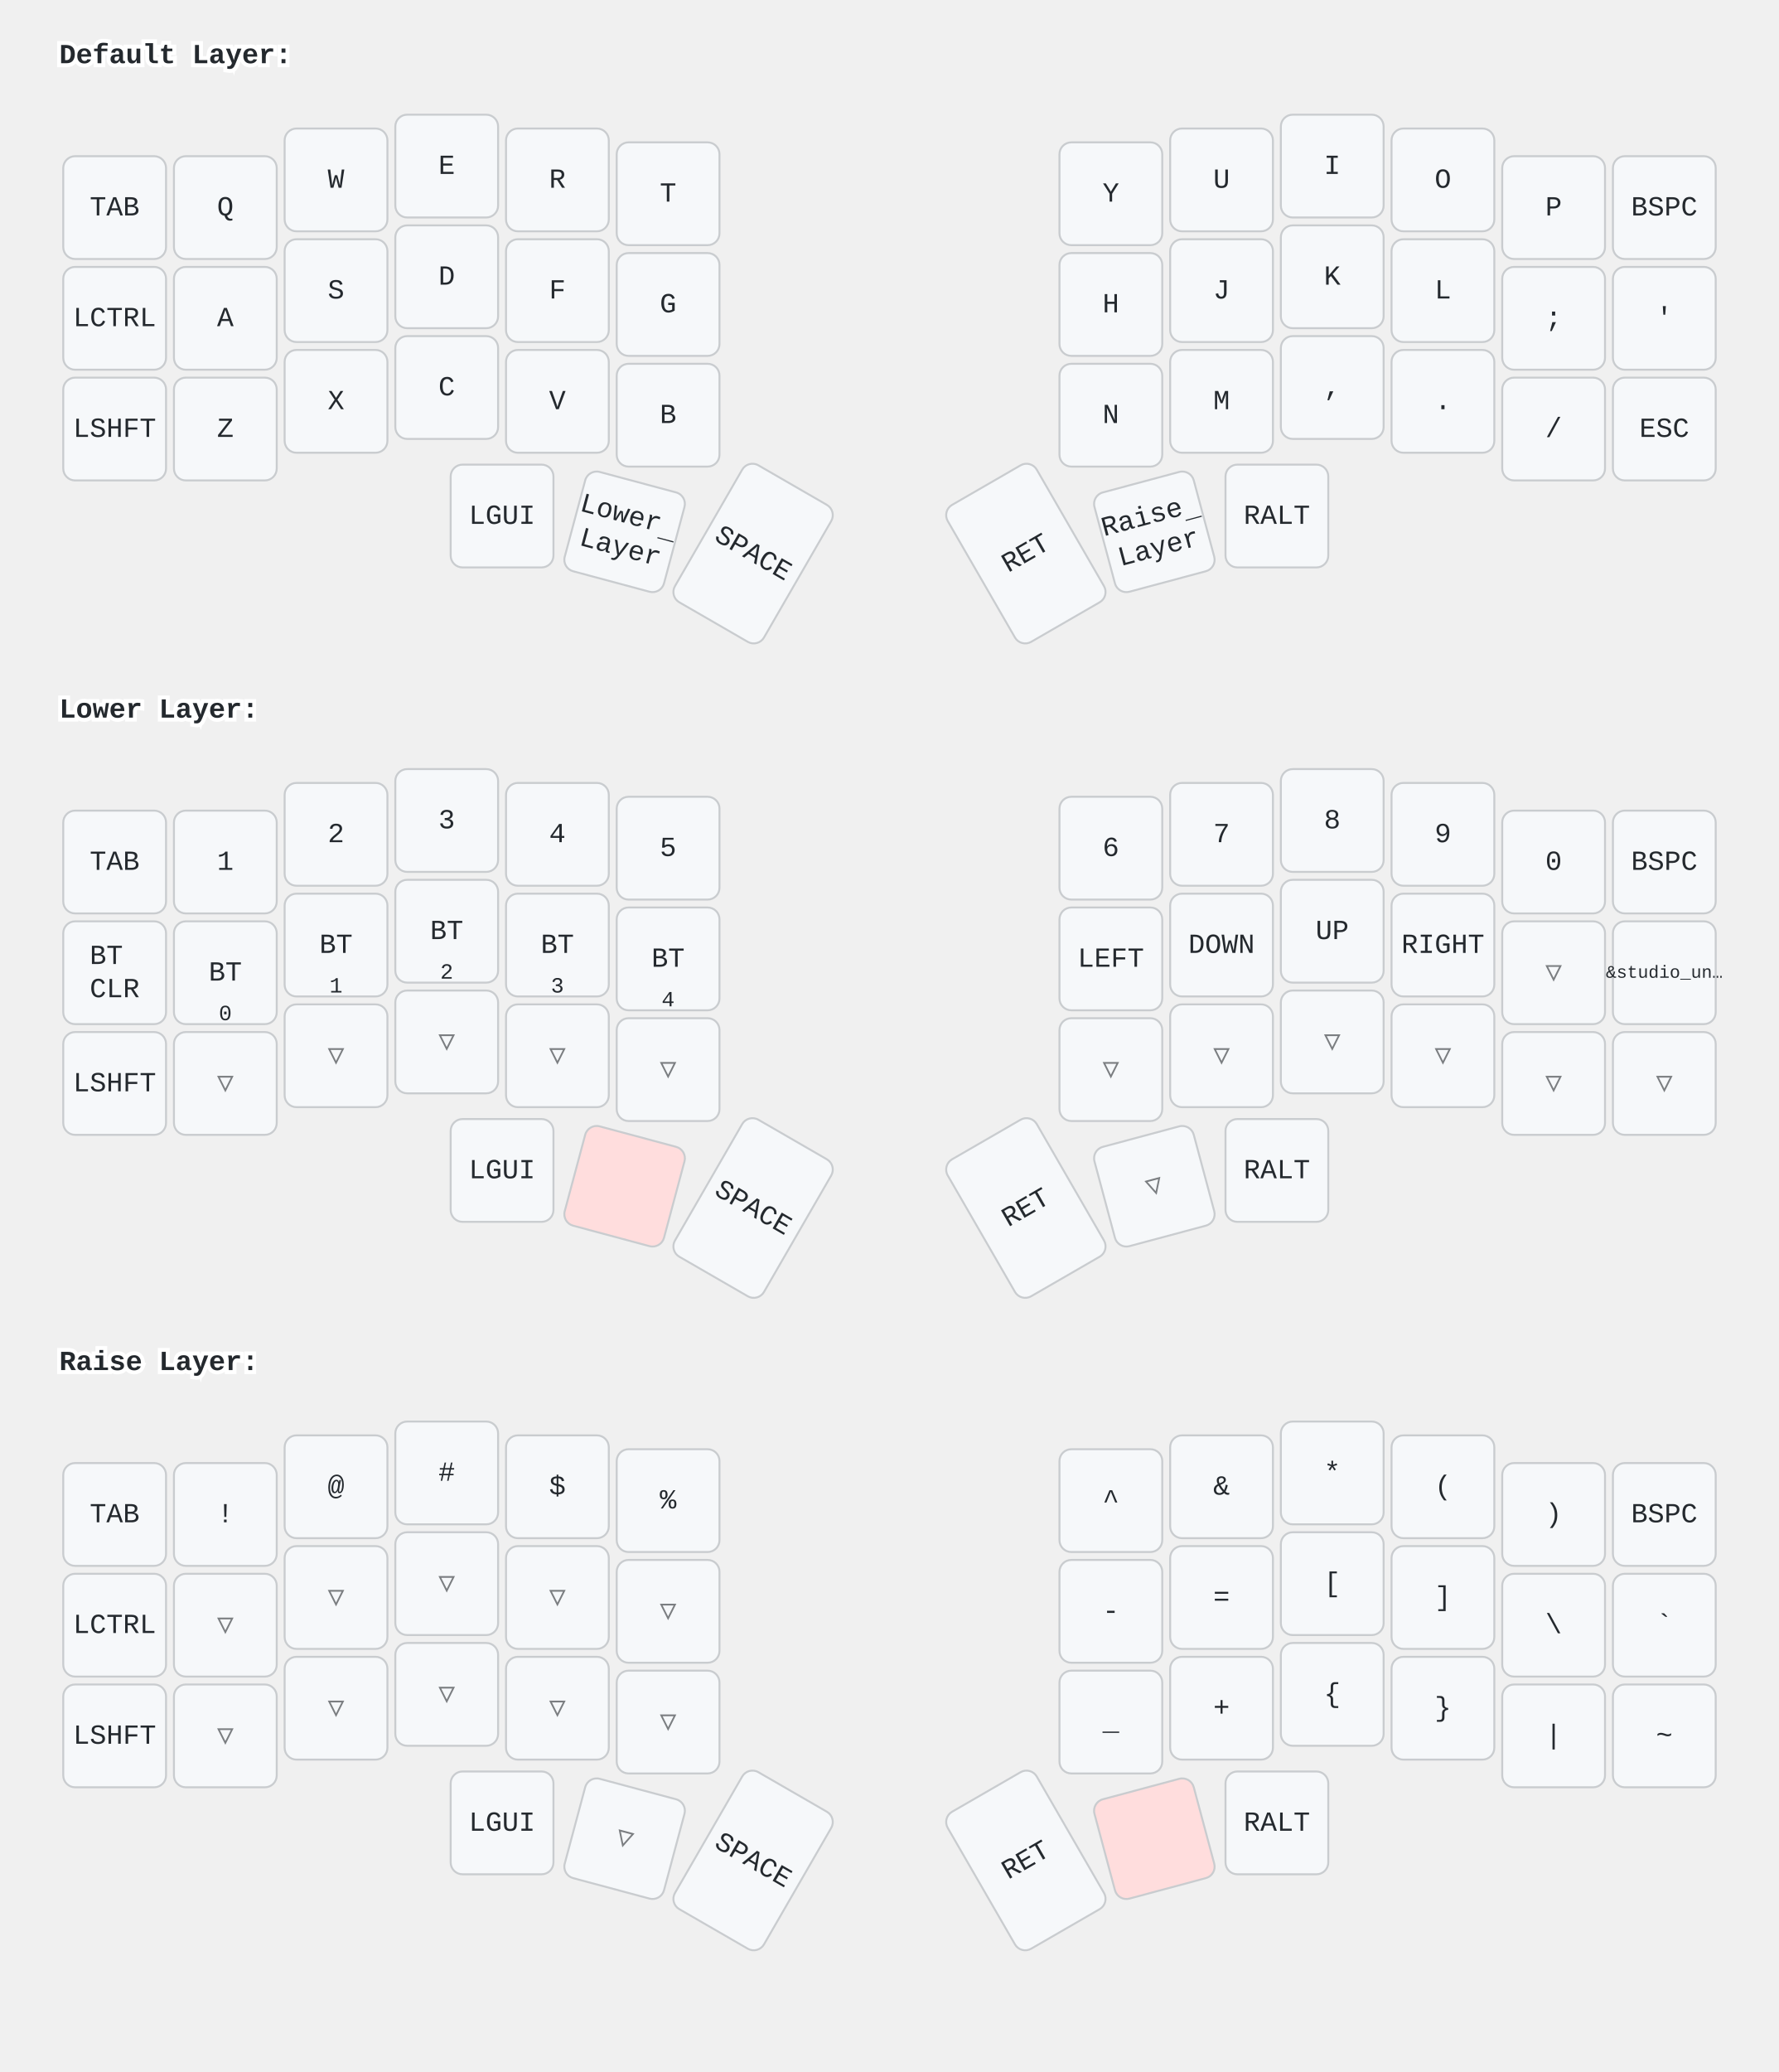
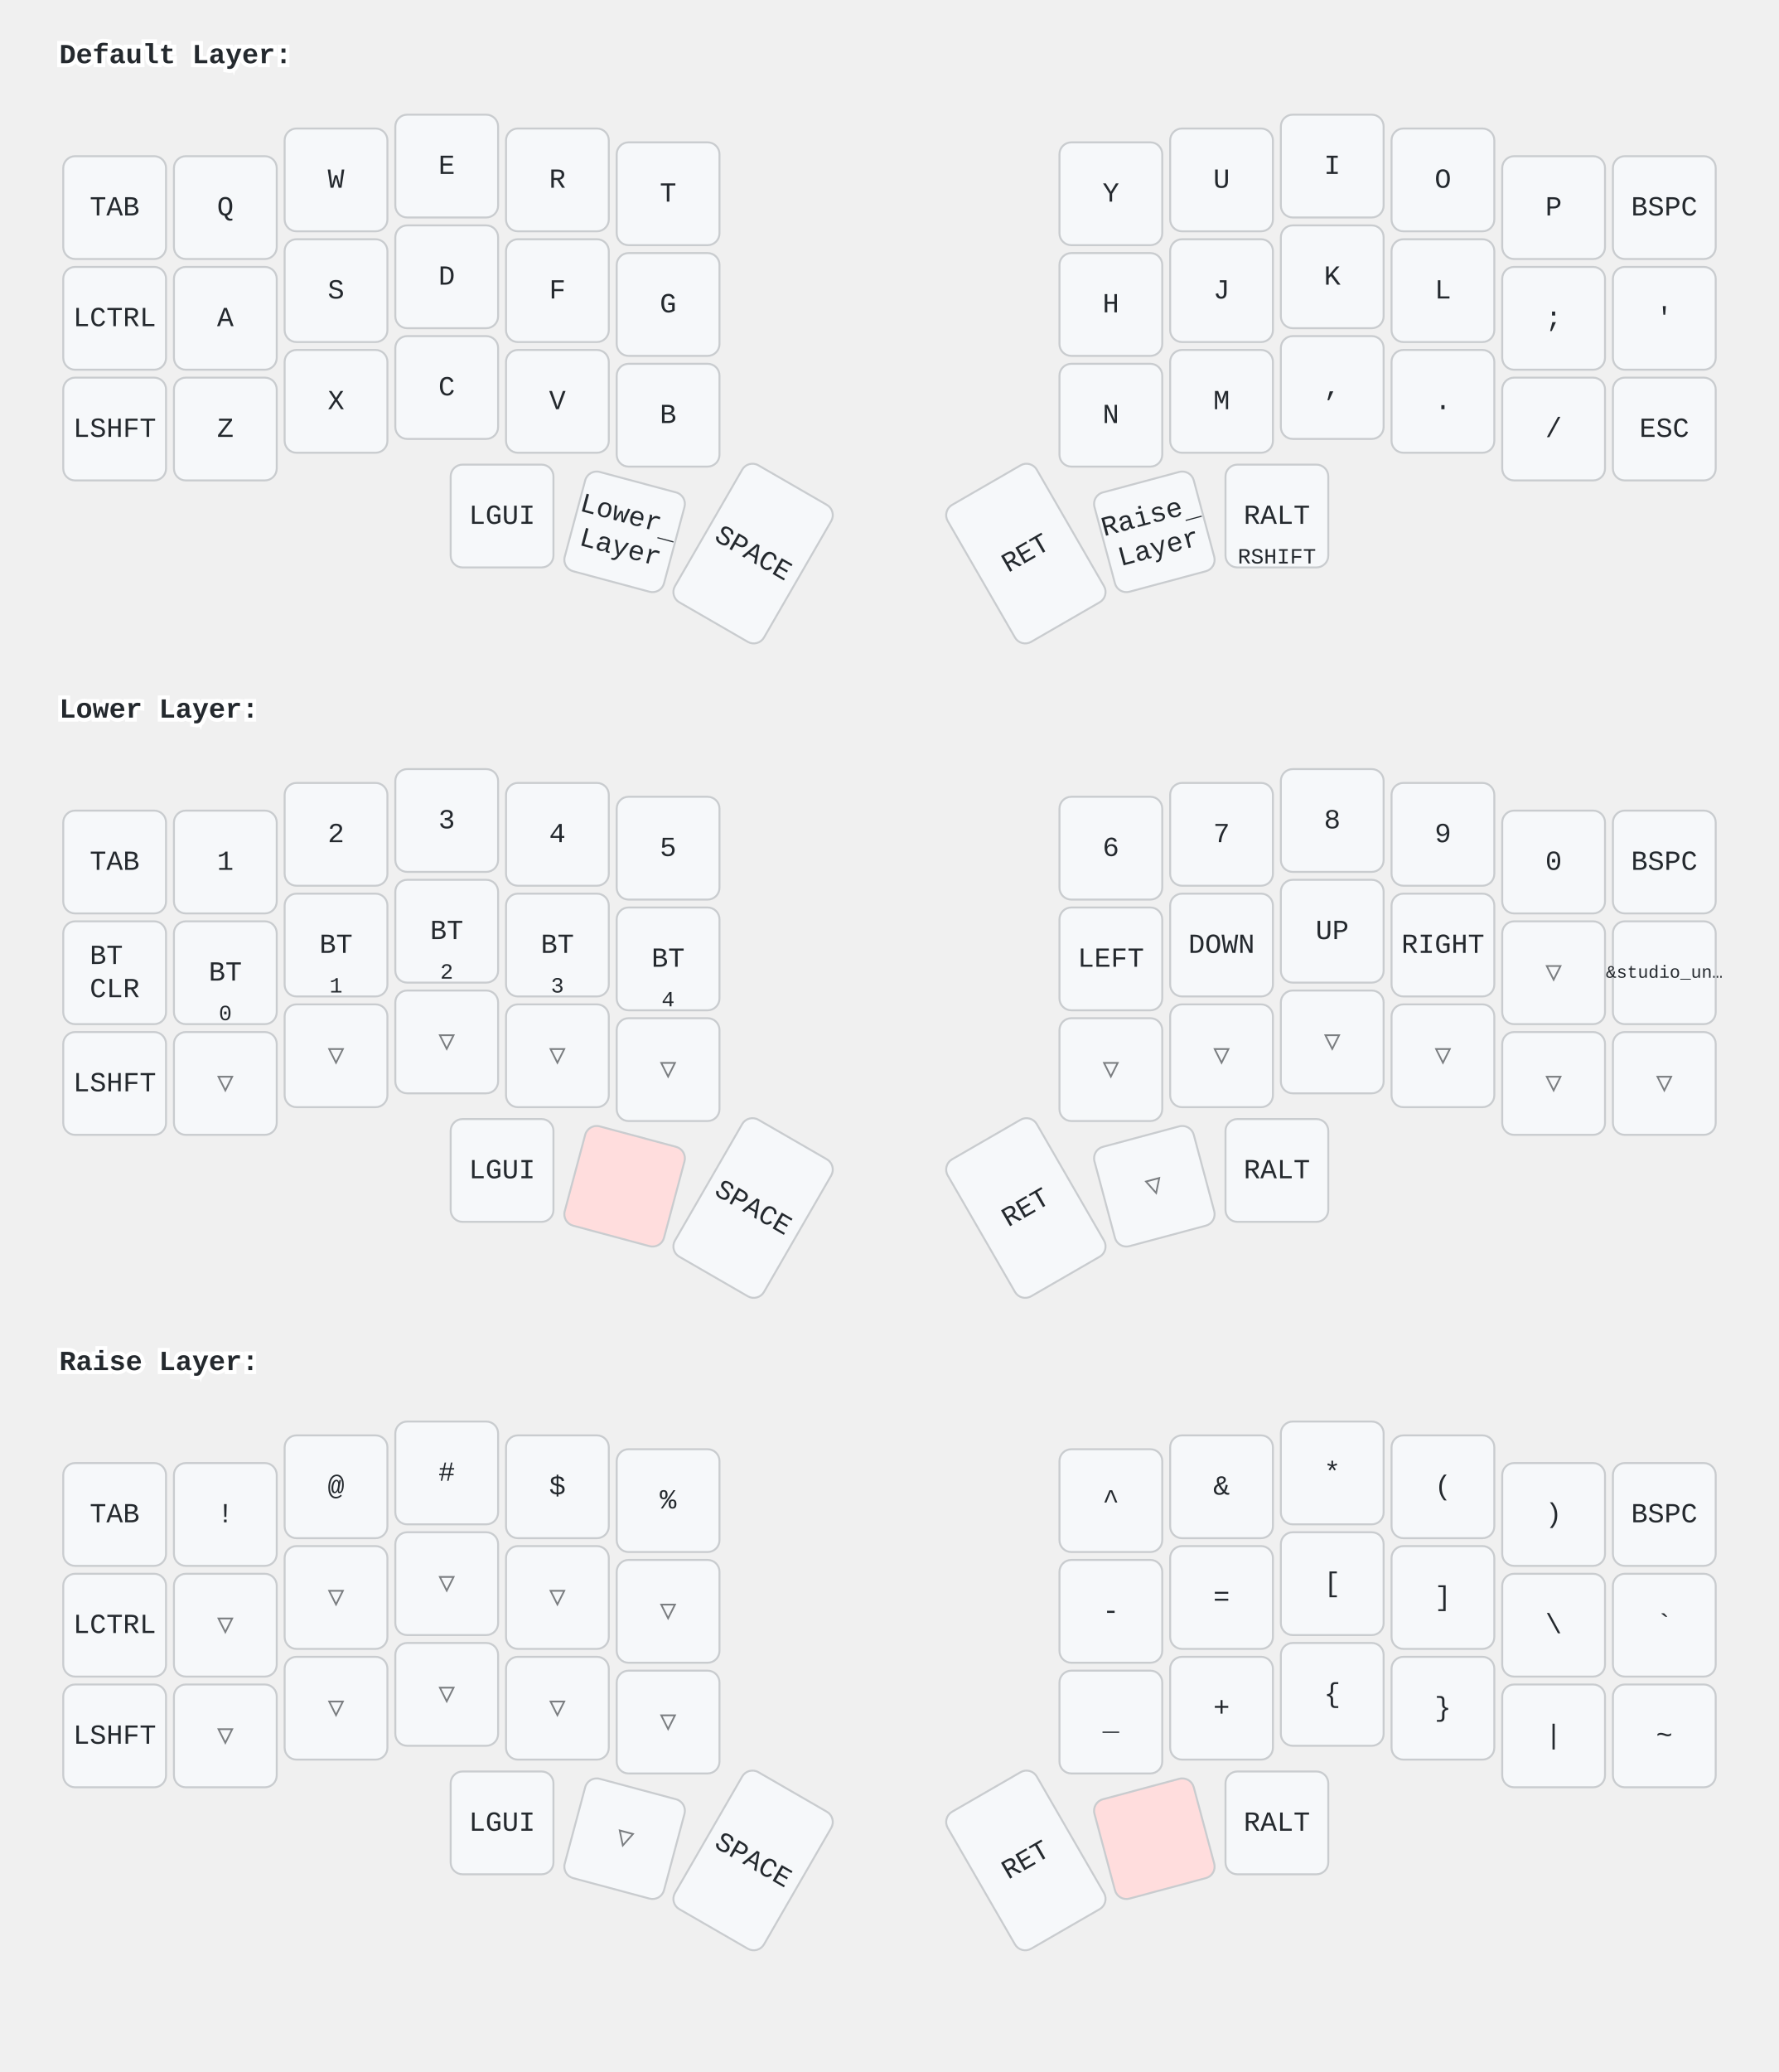
<svg xmlns="http://www.w3.org/2000/svg" width="900" height="1048" viewBox="0 0 900 1048" class="keymap">
  <style>/* inherit to force styles through use tags */
svg path {
    fill: inherit;
}

/* font and background color specifications */
svg.keymap {
    font-family: SFMono-Regular,Consolas,Liberation Mono,Menlo,monospace;
    font-size: 14px;
    font-kerning: normal;
    text-rendering: optimizeLegibility;
    fill: #24292e;
}

/* default key styling */
rect.key {
    fill: #f6f8fa;
}

rect.key, rect.combo {
    stroke: #c9cccf;
    stroke-width: 1;
}

/* default key side styling, only used is draw_key_sides is set */
rect.side {
    filter: brightness(90%);
}

/* color accent for combo boxes */
rect.combo, rect.combo-separate {
    fill: #cdf;
}

/* color accent for held keys */
rect.held, rect.combo.held {
    fill: #fdd;
}

/* color accent for ghost (optional) keys */
rect.ghost, rect.combo.ghost {
    stroke-dasharray: 4, 4;
    stroke-width: 2;
}

text {
    text-anchor: middle;
    dominant-baseline: middle;
}

/* styling for layer labels */
text.label {
    font-weight: bold;
    text-anchor: start;
    stroke: white;
    stroke-width: 4;
    paint-order: stroke;
}

/* styling for optional footer */
text.footer {
    text-anchor: end;
    dominant-baseline: auto;
    stroke: white;
    stroke-width: 4;
    paint-order: stroke;
}

/* styling for combo tap, and key non-tap label text */
text.combo, text.hold, text.shifted, text.left, text.right, text.tl, text.tr, text.bl, text.br {
    font-size: 11px;
}

text.hold, text.bl, text.br {
    text-anchor: middle;
    dominant-baseline: auto;
}

text.shifted, text.tl, text.tr {
    text-anchor: middle;
    dominant-baseline: hanging;
}

text.left, text.tl, text.bl {
    text-anchor: start;
}

text.right, text.tr, text.br {
    text-anchor: end;
}

text.layer-activator {
    text-decoration: underline;
}

/* styling for hold/shifted label text in combo box */
text.combo.hold, text.combo.shifted, text.combo.left, text.combo.right {
    font-size: 8px;
}

/* lighter symbol for transparent keys */
text.trans {
    fill: #7b7e81;
}

/* styling for combo dendrons */
path.combo {
    stroke-width: 1;
    stroke: gray;
    fill: none;
}

/* Start Tabler Icons Cleanup */
/* cannot use height/width with glyphs */
.icon-tabler &gt; path {
    fill: inherit;
    stroke: inherit;
    stroke-width: 2;
}
/* hide tabler's default box */
.icon-tabler &gt; path[stroke="none"][fill="none"] {
    visibility: hidden;
}
/* End Tabler Icons Cleanup */
</style>
  <g transform="translate(30, 0)" class="layer-Default Layer">
    <text x="0" y="28" class="label" id="Default-Layer">Default Layer:</text>
    <g transform="translate(0, 56)">
      <g transform="translate(28, 49)" class="key keypos-0">
        <rect rx="6" ry="6" x="-26" y="-26" width="52" height="52" class="key" />
        <text x="0" y="0" class="key tap">TAB</text>
      </g>
      <g transform="translate(84, 49)" class="key keypos-1">
        <rect rx="6" ry="6" x="-26" y="-26" width="52" height="52" class="key" />
        <text x="0" y="0" class="key tap">Q</text>
      </g>
      <g transform="translate(140, 35)" class="key keypos-2">
        <rect rx="6" ry="6" x="-26" y="-26" width="52" height="52" class="key" />
        <text x="0" y="0" class="key tap">W</text>
      </g>
      <g transform="translate(196, 28)" class="key keypos-3">
        <rect rx="6" ry="6" x="-26" y="-26" width="52" height="52" class="key" />
        <text x="0" y="0" class="key tap">E</text>
      </g>
      <g transform="translate(252, 35)" class="key keypos-4">
        <rect rx="6" ry="6" x="-26" y="-26" width="52" height="52" class="key" />
        <text x="0" y="0" class="key tap">R</text>
      </g>
      <g transform="translate(308, 42)" class="key keypos-5">
        <rect rx="6" ry="6" x="-26" y="-26" width="52" height="52" class="key" />
        <text x="0" y="0" class="key tap">T</text>
      </g>
      <g transform="translate(532, 42)" class="key keypos-6">
        <rect rx="6" ry="6" x="-26" y="-26" width="52" height="52" class="key" />
        <text x="0" y="0" class="key tap">Y</text>
      </g>
      <g transform="translate(588, 35)" class="key keypos-7">
        <rect rx="6" ry="6" x="-26" y="-26" width="52" height="52" class="key" />
        <text x="0" y="0" class="key tap">U</text>
      </g>
      <g transform="translate(644, 28)" class="key keypos-8">
        <rect rx="6" ry="6" x="-26" y="-26" width="52" height="52" class="key" />
        <text x="0" y="0" class="key tap">I</text>
      </g>
      <g transform="translate(700, 35)" class="key keypos-9">
        <rect rx="6" ry="6" x="-26" y="-26" width="52" height="52" class="key" />
        <text x="0" y="0" class="key tap">O</text>
      </g>
      <g transform="translate(756, 49)" class="key keypos-10">
        <rect rx="6" ry="6" x="-26" y="-26" width="52" height="52" class="key" />
        <text x="0" y="0" class="key tap">P</text>
      </g>
      <g transform="translate(812, 49)" class="key keypos-11">
        <rect rx="6" ry="6" x="-26" y="-26" width="52" height="52" class="key" />
        <text x="0" y="0" class="key tap">BSPC</text>
      </g>
      <g transform="translate(28, 105)" class="key keypos-12">
        <rect rx="6" ry="6" x="-26" y="-26" width="52" height="52" class="key" />
        <text x="0" y="0" class="key tap">LCTRL</text>
      </g>
      <g transform="translate(84, 105)" class="key keypos-13">
        <rect rx="6" ry="6" x="-26" y="-26" width="52" height="52" class="key" />
        <text x="0" y="0" class="key tap">A</text>
      </g>
      <g transform="translate(140, 91)" class="key keypos-14">
        <rect rx="6" ry="6" x="-26" y="-26" width="52" height="52" class="key" />
        <text x="0" y="0" class="key tap">S</text>
      </g>
      <g transform="translate(196, 84)" class="key keypos-15">
        <rect rx="6" ry="6" x="-26" y="-26" width="52" height="52" class="key" />
        <text x="0" y="0" class="key tap">D</text>
      </g>
      <g transform="translate(252, 91)" class="key keypos-16">
        <rect rx="6" ry="6" x="-26" y="-26" width="52" height="52" class="key" />
        <text x="0" y="0" class="key tap">F</text>
      </g>
      <g transform="translate(308, 98)" class="key keypos-17">
        <rect rx="6" ry="6" x="-26" y="-26" width="52" height="52" class="key" />
        <text x="0" y="0" class="key tap">G</text>
      </g>
      <g transform="translate(532, 98)" class="key keypos-18">
        <rect rx="6" ry="6" x="-26" y="-26" width="52" height="52" class="key" />
        <text x="0" y="0" class="key tap">H</text>
      </g>
      <g transform="translate(588, 91)" class="key keypos-19">
        <rect rx="6" ry="6" x="-26" y="-26" width="52" height="52" class="key" />
        <text x="0" y="0" class="key tap">J</text>
      </g>
      <g transform="translate(644, 84)" class="key keypos-20">
        <rect rx="6" ry="6" x="-26" y="-26" width="52" height="52" class="key" />
        <text x="0" y="0" class="key tap">K</text>
      </g>
      <g transform="translate(700, 91)" class="key keypos-21">
        <rect rx="6" ry="6" x="-26" y="-26" width="52" height="52" class="key" />
        <text x="0" y="0" class="key tap">L</text>
      </g>
      <g transform="translate(756, 105)" class="key keypos-22">
        <rect rx="6" ry="6" x="-26" y="-26" width="52" height="52" class="key" />
        <text x="0" y="0" class="key tap">;</text>
      </g>
      <g transform="translate(812, 105)" class="key keypos-23">
        <rect rx="6" ry="6" x="-26" y="-26" width="52" height="52" class="key" />
        <text x="0" y="0" class="key tap">'</text>
      </g>
      <g transform="translate(28, 161)" class="key keypos-24">
        <rect rx="6" ry="6" x="-26" y="-26" width="52" height="52" class="key" />
        <text x="0" y="0" class="key tap">LSHFT</text>
      </g>
      <g transform="translate(84, 161)" class="key keypos-25">
        <rect rx="6" ry="6" x="-26" y="-26" width="52" height="52" class="key" />
        <text x="0" y="0" class="key tap">Z</text>
      </g>
      <g transform="translate(140, 147)" class="key keypos-26">
        <rect rx="6" ry="6" x="-26" y="-26" width="52" height="52" class="key" />
        <text x="0" y="0" class="key tap">X</text>
      </g>
      <g transform="translate(196, 140)" class="key keypos-27">
        <rect rx="6" ry="6" x="-26" y="-26" width="52" height="52" class="key" />
        <text x="0" y="0" class="key tap">C</text>
      </g>
      <g transform="translate(252, 147)" class="key keypos-28">
        <rect rx="6" ry="6" x="-26" y="-26" width="52" height="52" class="key" />
        <text x="0" y="0" class="key tap">V</text>
      </g>
      <g transform="translate(308, 154)" class="key keypos-29">
        <rect rx="6" ry="6" x="-26" y="-26" width="52" height="52" class="key" />
        <text x="0" y="0" class="key tap">B</text>
      </g>
      <g transform="translate(532, 154)" class="key keypos-30">
        <rect rx="6" ry="6" x="-26" y="-26" width="52" height="52" class="key" />
        <text x="0" y="0" class="key tap">N</text>
      </g>
      <g transform="translate(588, 147)" class="key keypos-31">
        <rect rx="6" ry="6" x="-26" y="-26" width="52" height="52" class="key" />
        <text x="0" y="0" class="key tap">M</text>
      </g>
      <g transform="translate(644, 140)" class="key keypos-32">
        <rect rx="6" ry="6" x="-26" y="-26" width="52" height="52" class="key" />
        <text x="0" y="0" class="key tap">,</text>
      </g>
      <g transform="translate(700, 147)" class="key keypos-33">
        <rect rx="6" ry="6" x="-26" y="-26" width="52" height="52" class="key" />
        <text x="0" y="0" class="key tap">.</text>
      </g>
      <g transform="translate(756, 161)" class="key keypos-34">
        <rect rx="6" ry="6" x="-26" y="-26" width="52" height="52" class="key" />
        <text x="0" y="0" class="key tap">/</text>
      </g>
      <g transform="translate(812, 161)" class="key keypos-35">
        <rect rx="6" ry="6" x="-26" y="-26" width="52" height="52" class="key" />
        <text x="0" y="0" class="key tap">ESC</text>
      </g>
      <g transform="translate(224, 205)" class="key keypos-36">
        <rect rx="6" ry="6" x="-26" y="-26" width="52" height="52" class="key" />
        <text x="0" y="0" class="key tap">LGUI</text>
      </g>
      <g transform="translate(286, 213) rotate(15.0)" class="key keypos-37">
        <rect rx="6" ry="6" x="-26" y="-26" width="52" height="52" class="key" />
        <a href="#Lower-Layer">
          <text x="0" y="0" class="key tap layer-activator">
            <tspan x="0" dy="-0.6em">Lower</tspan>
            <tspan x="0" dy="1.2em">Layer</tspan>
          </text>
        </a>
      </g>
      <g transform="translate(351, 224) rotate(30.0)" class="key keypos-38">
        <rect rx="6" ry="6" x="-26" y="-40" width="52" height="80" class="key" />
        <text x="0" y="0" class="key tap">SPACE</text>
      </g>
      <g transform="translate(489, 224) rotate(-30.0)" class="key keypos-39">
        <rect rx="6" ry="6" x="-26" y="-40" width="52" height="80" class="key" />
        <text x="0" y="0" class="key tap">RET</text>
      </g>
      <g transform="translate(554, 213) rotate(-15.0)" class="key keypos-40">
        <rect rx="6" ry="6" x="-26" y="-26" width="52" height="52" class="key" />
        <a href="#Raise-Layer">
          <text x="0" y="0" class="key tap layer-activator">
            <tspan x="0" dy="-0.6em">Raise</tspan>
            <tspan x="0" dy="1.2em">Layer</tspan>
          </text>
        </a>
      </g>
      <g transform="translate(616, 205)" class="key keypos-41">
        <rect rx="6" ry="6" x="-26" y="-26" width="52" height="52" class="key" />
        <text x="0" y="0" class="key tap">RALT</text>
+         <text x="0" y="24" class="key hold">RSHIFT</text>
      </g>
    </g>
  </g>
  <g transform="translate(30, 331)" class="layer-Lower Layer">
    <text x="0" y="28" class="label" id="Lower-Layer">Lower Layer:</text>
    <g transform="translate(0, 56)">
      <g transform="translate(28, 49)" class="key keypos-0">
        <rect rx="6" ry="6" x="-26" y="-26" width="52" height="52" class="key" />
        <text x="0" y="0" class="key tap">TAB</text>
      </g>
      <g transform="translate(84, 49)" class="key keypos-1">
        <rect rx="6" ry="6" x="-26" y="-26" width="52" height="52" class="key" />
        <text x="0" y="0" class="key tap">1</text>
      </g>
      <g transform="translate(140, 35)" class="key keypos-2">
        <rect rx="6" ry="6" x="-26" y="-26" width="52" height="52" class="key" />
        <text x="0" y="0" class="key tap">2</text>
      </g>
      <g transform="translate(196, 28)" class="key keypos-3">
        <rect rx="6" ry="6" x="-26" y="-26" width="52" height="52" class="key" />
        <text x="0" y="0" class="key tap">3</text>
      </g>
      <g transform="translate(252, 35)" class="key keypos-4">
        <rect rx="6" ry="6" x="-26" y="-26" width="52" height="52" class="key" />
        <text x="0" y="0" class="key tap">4</text>
      </g>
      <g transform="translate(308, 42)" class="key keypos-5">
        <rect rx="6" ry="6" x="-26" y="-26" width="52" height="52" class="key" />
        <text x="0" y="0" class="key tap">5</text>
      </g>
      <g transform="translate(532, 42)" class="key keypos-6">
        <rect rx="6" ry="6" x="-26" y="-26" width="52" height="52" class="key" />
        <text x="0" y="0" class="key tap">6</text>
      </g>
      <g transform="translate(588, 35)" class="key keypos-7">
        <rect rx="6" ry="6" x="-26" y="-26" width="52" height="52" class="key" />
        <text x="0" y="0" class="key tap">7</text>
      </g>
      <g transform="translate(644, 28)" class="key keypos-8">
        <rect rx="6" ry="6" x="-26" y="-26" width="52" height="52" class="key" />
        <text x="0" y="0" class="key tap">8</text>
      </g>
      <g transform="translate(700, 35)" class="key keypos-9">
        <rect rx="6" ry="6" x="-26" y="-26" width="52" height="52" class="key" />
        <text x="0" y="0" class="key tap">9</text>
      </g>
      <g transform="translate(756, 49)" class="key keypos-10">
        <rect rx="6" ry="6" x="-26" y="-26" width="52" height="52" class="key" />
        <text x="0" y="0" class="key tap">0</text>
      </g>
      <g transform="translate(812, 49)" class="key keypos-11">
        <rect rx="6" ry="6" x="-26" y="-26" width="52" height="52" class="key" />
        <text x="0" y="0" class="key tap">BSPC</text>
      </g>
      <g transform="translate(28, 105)" class="key keypos-12">
        <rect rx="6" ry="6" x="-26" y="-26" width="52" height="52" class="key" />
        <text x="0" y="0" class="key tap">
          <tspan x="0" dy="-0.6em">BT</tspan>
          <tspan x="0" dy="1.2em">CLR</tspan>
        </text>
      </g>
      <g transform="translate(84, 105)" class="key keypos-13">
        <rect rx="6" ry="6" x="-26" y="-26" width="52" height="52" class="key" />
        <text x="0" y="0" class="key tap">BT</text>
        <text x="0" y="24" class="key hold">0</text>
      </g>
      <g transform="translate(140, 91)" class="key keypos-14">
        <rect rx="6" ry="6" x="-26" y="-26" width="52" height="52" class="key" />
        <text x="0" y="0" class="key tap">BT</text>
        <text x="0" y="24" class="key hold">1</text>
      </g>
      <g transform="translate(196, 84)" class="key keypos-15">
        <rect rx="6" ry="6" x="-26" y="-26" width="52" height="52" class="key" />
        <text x="0" y="0" class="key tap">BT</text>
        <text x="0" y="24" class="key hold">2</text>
      </g>
      <g transform="translate(252, 91)" class="key keypos-16">
        <rect rx="6" ry="6" x="-26" y="-26" width="52" height="52" class="key" />
        <text x="0" y="0" class="key tap">BT</text>
        <text x="0" y="24" class="key hold">3</text>
      </g>
      <g transform="translate(308, 98)" class="key keypos-17">
        <rect rx="6" ry="6" x="-26" y="-26" width="52" height="52" class="key" />
        <text x="0" y="0" class="key tap">BT</text>
        <text x="0" y="24" class="key hold">4</text>
      </g>
      <g transform="translate(532, 98)" class="key keypos-18">
        <rect rx="6" ry="6" x="-26" y="-26" width="52" height="52" class="key" />
        <text x="0" y="0" class="key tap">LEFT</text>
      </g>
      <g transform="translate(588, 91)" class="key keypos-19">
        <rect rx="6" ry="6" x="-26" y="-26" width="52" height="52" class="key" />
        <text x="0" y="0" class="key tap">DOWN</text>
      </g>
      <g transform="translate(644, 84)" class="key keypos-20">
        <rect rx="6" ry="6" x="-26" y="-26" width="52" height="52" class="key" />
        <text x="0" y="0" class="key tap">UP</text>
      </g>
      <g transform="translate(700, 91)" class="key keypos-21">
        <rect rx="6" ry="6" x="-26" y="-26" width="52" height="52" class="key" />
        <text x="0" y="0" class="key tap">RIGHT</text>
      </g>
      <g transform="translate(756, 105)" class="key trans keypos-22">
        <rect rx="6" ry="6" x="-26" y="-26" width="52" height="52" class="key trans" />
        <text x="0" y="0" class="key trans tap">▽</text>
      </g>
      <g transform="translate(812, 105)" class="key keypos-23">
        <rect rx="6" ry="6" x="-26" y="-26" width="52" height="52" class="key" />
        <text x="0" y="0" class="key tap">
          <tspan style="font-size: 64%">&amp;studio_un…</tspan>
        </text>
      </g>
      <g transform="translate(28, 161)" class="key keypos-24">
        <rect rx="6" ry="6" x="-26" y="-26" width="52" height="52" class="key" />
        <text x="0" y="0" class="key tap">LSHFT</text>
      </g>
      <g transform="translate(84, 161)" class="key trans keypos-25">
        <rect rx="6" ry="6" x="-26" y="-26" width="52" height="52" class="key trans" />
        <text x="0" y="0" class="key trans tap">▽</text>
      </g>
      <g transform="translate(140, 147)" class="key trans keypos-26">
        <rect rx="6" ry="6" x="-26" y="-26" width="52" height="52" class="key trans" />
        <text x="0" y="0" class="key trans tap">▽</text>
      </g>
      <g transform="translate(196, 140)" class="key trans keypos-27">
        <rect rx="6" ry="6" x="-26" y="-26" width="52" height="52" class="key trans" />
        <text x="0" y="0" class="key trans tap">▽</text>
      </g>
      <g transform="translate(252, 147)" class="key trans keypos-28">
        <rect rx="6" ry="6" x="-26" y="-26" width="52" height="52" class="key trans" />
        <text x="0" y="0" class="key trans tap">▽</text>
      </g>
      <g transform="translate(308, 154)" class="key trans keypos-29">
        <rect rx="6" ry="6" x="-26" y="-26" width="52" height="52" class="key trans" />
        <text x="0" y="0" class="key trans tap">▽</text>
      </g>
      <g transform="translate(532, 154)" class="key trans keypos-30">
        <rect rx="6" ry="6" x="-26" y="-26" width="52" height="52" class="key trans" />
        <text x="0" y="0" class="key trans tap">▽</text>
      </g>
      <g transform="translate(588, 147)" class="key trans keypos-31">
        <rect rx="6" ry="6" x="-26" y="-26" width="52" height="52" class="key trans" />
        <text x="0" y="0" class="key trans tap">▽</text>
      </g>
      <g transform="translate(644, 140)" class="key trans keypos-32">
        <rect rx="6" ry="6" x="-26" y="-26" width="52" height="52" class="key trans" />
        <text x="0" y="0" class="key trans tap">▽</text>
      </g>
      <g transform="translate(700, 147)" class="key trans keypos-33">
        <rect rx="6" ry="6" x="-26" y="-26" width="52" height="52" class="key trans" />
        <text x="0" y="0" class="key trans tap">▽</text>
      </g>
      <g transform="translate(756, 161)" class="key trans keypos-34">
        <rect rx="6" ry="6" x="-26" y="-26" width="52" height="52" class="key trans" />
        <text x="0" y="0" class="key trans tap">▽</text>
      </g>
      <g transform="translate(812, 161)" class="key trans keypos-35">
        <rect rx="6" ry="6" x="-26" y="-26" width="52" height="52" class="key trans" />
        <text x="0" y="0" class="key trans tap">▽</text>
      </g>
      <g transform="translate(224, 205)" class="key keypos-36">
        <rect rx="6" ry="6" x="-26" y="-26" width="52" height="52" class="key" />
        <text x="0" y="0" class="key tap">LGUI</text>
      </g>
      <g transform="translate(286, 213) rotate(15.0)" class="key held keypos-37">
        <rect rx="6" ry="6" x="-26" y="-26" width="52" height="52" class="key held" />
      </g>
      <g transform="translate(351, 224) rotate(30.0)" class="key keypos-38">
        <rect rx="6" ry="6" x="-26" y="-40" width="52" height="80" class="key" />
        <text x="0" y="0" class="key tap">SPACE</text>
      </g>
      <g transform="translate(489, 224) rotate(-30.0)" class="key keypos-39">
        <rect rx="6" ry="6" x="-26" y="-40" width="52" height="80" class="key" />
        <text x="0" y="0" class="key tap">RET</text>
      </g>
      <g transform="translate(554, 213) rotate(-15.0)" class="key trans keypos-40">
        <rect rx="6" ry="6" x="-26" y="-26" width="52" height="52" class="key trans" />
        <text x="0" y="0" class="key trans tap">▽</text>
      </g>
      <g transform="translate(616, 205)" class="key keypos-41">
        <rect rx="6" ry="6" x="-26" y="-26" width="52" height="52" class="key" />
        <text x="0" y="0" class="key tap">RALT</text>
      </g>
    </g>
  </g>
  <g transform="translate(30, 661)" class="layer-Raise Layer">
    <text x="0" y="28" class="label" id="Raise-Layer">Raise Layer:</text>
    <g transform="translate(0, 56)">
      <g transform="translate(28, 49)" class="key keypos-0">
        <rect rx="6" ry="6" x="-26" y="-26" width="52" height="52" class="key" />
        <text x="0" y="0" class="key tap">TAB</text>
      </g>
      <g transform="translate(84, 49)" class="key keypos-1">
        <rect rx="6" ry="6" x="-26" y="-26" width="52" height="52" class="key" />
        <text x="0" y="0" class="key tap">!</text>
      </g>
      <g transform="translate(140, 35)" class="key keypos-2">
        <rect rx="6" ry="6" x="-26" y="-26" width="52" height="52" class="key" />
        <text x="0" y="0" class="key tap">@</text>
      </g>
      <g transform="translate(196, 28)" class="key keypos-3">
        <rect rx="6" ry="6" x="-26" y="-26" width="52" height="52" class="key" />
        <text x="0" y="0" class="key tap">#</text>
      </g>
      <g transform="translate(252, 35)" class="key keypos-4">
        <rect rx="6" ry="6" x="-26" y="-26" width="52" height="52" class="key" />
        <text x="0" y="0" class="key tap">$</text>
      </g>
      <g transform="translate(308, 42)" class="key keypos-5">
        <rect rx="6" ry="6" x="-26" y="-26" width="52" height="52" class="key" />
        <text x="0" y="0" class="key tap">%</text>
      </g>
      <g transform="translate(532, 42)" class="key keypos-6">
        <rect rx="6" ry="6" x="-26" y="-26" width="52" height="52" class="key" />
        <text x="0" y="0" class="key tap">^</text>
      </g>
      <g transform="translate(588, 35)" class="key keypos-7">
        <rect rx="6" ry="6" x="-26" y="-26" width="52" height="52" class="key" />
        <text x="0" y="0" class="key tap">&amp;</text>
      </g>
      <g transform="translate(644, 28)" class="key keypos-8">
        <rect rx="6" ry="6" x="-26" y="-26" width="52" height="52" class="key" />
        <text x="0" y="0" class="key tap">*</text>
      </g>
      <g transform="translate(700, 35)" class="key keypos-9">
        <rect rx="6" ry="6" x="-26" y="-26" width="52" height="52" class="key" />
        <text x="0" y="0" class="key tap">(</text>
      </g>
      <g transform="translate(756, 49)" class="key keypos-10">
        <rect rx="6" ry="6" x="-26" y="-26" width="52" height="52" class="key" />
        <text x="0" y="0" class="key tap">)</text>
      </g>
      <g transform="translate(812, 49)" class="key keypos-11">
        <rect rx="6" ry="6" x="-26" y="-26" width="52" height="52" class="key" />
        <text x="0" y="0" class="key tap">BSPC</text>
      </g>
      <g transform="translate(28, 105)" class="key keypos-12">
        <rect rx="6" ry="6" x="-26" y="-26" width="52" height="52" class="key" />
        <text x="0" y="0" class="key tap">LCTRL</text>
      </g>
      <g transform="translate(84, 105)" class="key trans keypos-13">
        <rect rx="6" ry="6" x="-26" y="-26" width="52" height="52" class="key trans" />
        <text x="0" y="0" class="key trans tap">▽</text>
      </g>
      <g transform="translate(140, 91)" class="key trans keypos-14">
        <rect rx="6" ry="6" x="-26" y="-26" width="52" height="52" class="key trans" />
        <text x="0" y="0" class="key trans tap">▽</text>
      </g>
      <g transform="translate(196, 84)" class="key trans keypos-15">
        <rect rx="6" ry="6" x="-26" y="-26" width="52" height="52" class="key trans" />
        <text x="0" y="0" class="key trans tap">▽</text>
      </g>
      <g transform="translate(252, 91)" class="key trans keypos-16">
        <rect rx="6" ry="6" x="-26" y="-26" width="52" height="52" class="key trans" />
        <text x="0" y="0" class="key trans tap">▽</text>
      </g>
      <g transform="translate(308, 98)" class="key trans keypos-17">
        <rect rx="6" ry="6" x="-26" y="-26" width="52" height="52" class="key trans" />
        <text x="0" y="0" class="key trans tap">▽</text>
      </g>
      <g transform="translate(532, 98)" class="key keypos-18">
        <rect rx="6" ry="6" x="-26" y="-26" width="52" height="52" class="key" />
        <text x="0" y="0" class="key tap">-</text>
      </g>
      <g transform="translate(588, 91)" class="key keypos-19">
        <rect rx="6" ry="6" x="-26" y="-26" width="52" height="52" class="key" />
        <text x="0" y="0" class="key tap">=</text>
      </g>
      <g transform="translate(644, 84)" class="key keypos-20">
        <rect rx="6" ry="6" x="-26" y="-26" width="52" height="52" class="key" />
        <text x="0" y="0" class="key tap">[</text>
      </g>
      <g transform="translate(700, 91)" class="key keypos-21">
        <rect rx="6" ry="6" x="-26" y="-26" width="52" height="52" class="key" />
        <text x="0" y="0" class="key tap">]</text>
      </g>
      <g transform="translate(756, 105)" class="key keypos-22">
        <rect rx="6" ry="6" x="-26" y="-26" width="52" height="52" class="key" />
        <text x="0" y="0" class="key tap">\</text>
      </g>
      <g transform="translate(812, 105)" class="key keypos-23">
        <rect rx="6" ry="6" x="-26" y="-26" width="52" height="52" class="key" />
        <text x="0" y="0" class="key tap">`</text>
      </g>
      <g transform="translate(28, 161)" class="key keypos-24">
        <rect rx="6" ry="6" x="-26" y="-26" width="52" height="52" class="key" />
        <text x="0" y="0" class="key tap">LSHFT</text>
      </g>
      <g transform="translate(84, 161)" class="key trans keypos-25">
        <rect rx="6" ry="6" x="-26" y="-26" width="52" height="52" class="key trans" />
        <text x="0" y="0" class="key trans tap">▽</text>
      </g>
      <g transform="translate(140, 147)" class="key trans keypos-26">
        <rect rx="6" ry="6" x="-26" y="-26" width="52" height="52" class="key trans" />
        <text x="0" y="0" class="key trans tap">▽</text>
      </g>
      <g transform="translate(196, 140)" class="key trans keypos-27">
        <rect rx="6" ry="6" x="-26" y="-26" width="52" height="52" class="key trans" />
        <text x="0" y="0" class="key trans tap">▽</text>
      </g>
      <g transform="translate(252, 147)" class="key trans keypos-28">
        <rect rx="6" ry="6" x="-26" y="-26" width="52" height="52" class="key trans" />
        <text x="0" y="0" class="key trans tap">▽</text>
      </g>
      <g transform="translate(308, 154)" class="key trans keypos-29">
        <rect rx="6" ry="6" x="-26" y="-26" width="52" height="52" class="key trans" />
        <text x="0" y="0" class="key trans tap">▽</text>
      </g>
      <g transform="translate(532, 154)" class="key keypos-30">
        <rect rx="6" ry="6" x="-26" y="-26" width="52" height="52" class="key" />
        <text x="0" y="0" class="key tap">_</text>
      </g>
      <g transform="translate(588, 147)" class="key keypos-31">
        <rect rx="6" ry="6" x="-26" y="-26" width="52" height="52" class="key" />
        <text x="0" y="0" class="key tap">+</text>
      </g>
      <g transform="translate(644, 140)" class="key keypos-32">
        <rect rx="6" ry="6" x="-26" y="-26" width="52" height="52" class="key" />
        <text x="0" y="0" class="key tap">{</text>
      </g>
      <g transform="translate(700, 147)" class="key keypos-33">
        <rect rx="6" ry="6" x="-26" y="-26" width="52" height="52" class="key" />
        <text x="0" y="0" class="key tap">}</text>
      </g>
      <g transform="translate(756, 161)" class="key keypos-34">
        <rect rx="6" ry="6" x="-26" y="-26" width="52" height="52" class="key" />
        <text x="0" y="0" class="key tap">|</text>
      </g>
      <g transform="translate(812, 161)" class="key keypos-35">
        <rect rx="6" ry="6" x="-26" y="-26" width="52" height="52" class="key" />
        <text x="0" y="0" class="key tap">~</text>
      </g>
      <g transform="translate(224, 205)" class="key keypos-36">
        <rect rx="6" ry="6" x="-26" y="-26" width="52" height="52" class="key" />
        <text x="0" y="0" class="key tap">LGUI</text>
      </g>
      <g transform="translate(286, 213) rotate(15.0)" class="key trans keypos-37">
        <rect rx="6" ry="6" x="-26" y="-26" width="52" height="52" class="key trans" />
        <text x="0" y="0" class="key trans tap">▽</text>
      </g>
      <g transform="translate(351, 224) rotate(30.0)" class="key keypos-38">
        <rect rx="6" ry="6" x="-26" y="-40" width="52" height="80" class="key" />
        <text x="0" y="0" class="key tap">SPACE</text>
      </g>
      <g transform="translate(489, 224) rotate(-30.0)" class="key keypos-39">
        <rect rx="6" ry="6" x="-26" y="-40" width="52" height="80" class="key" />
        <text x="0" y="0" class="key tap">RET</text>
      </g>
      <g transform="translate(554, 213) rotate(-15.0)" class="key held keypos-40">
        <rect rx="6" ry="6" x="-26" y="-26" width="52" height="52" class="key held" />
      </g>
      <g transform="translate(616, 205)" class="key keypos-41">
        <rect rx="6" ry="6" x="-26" y="-26" width="52" height="52" class="key" />
        <text x="0" y="0" class="key tap">RALT</text>
      </g>
    </g>
  </g>
</svg>
